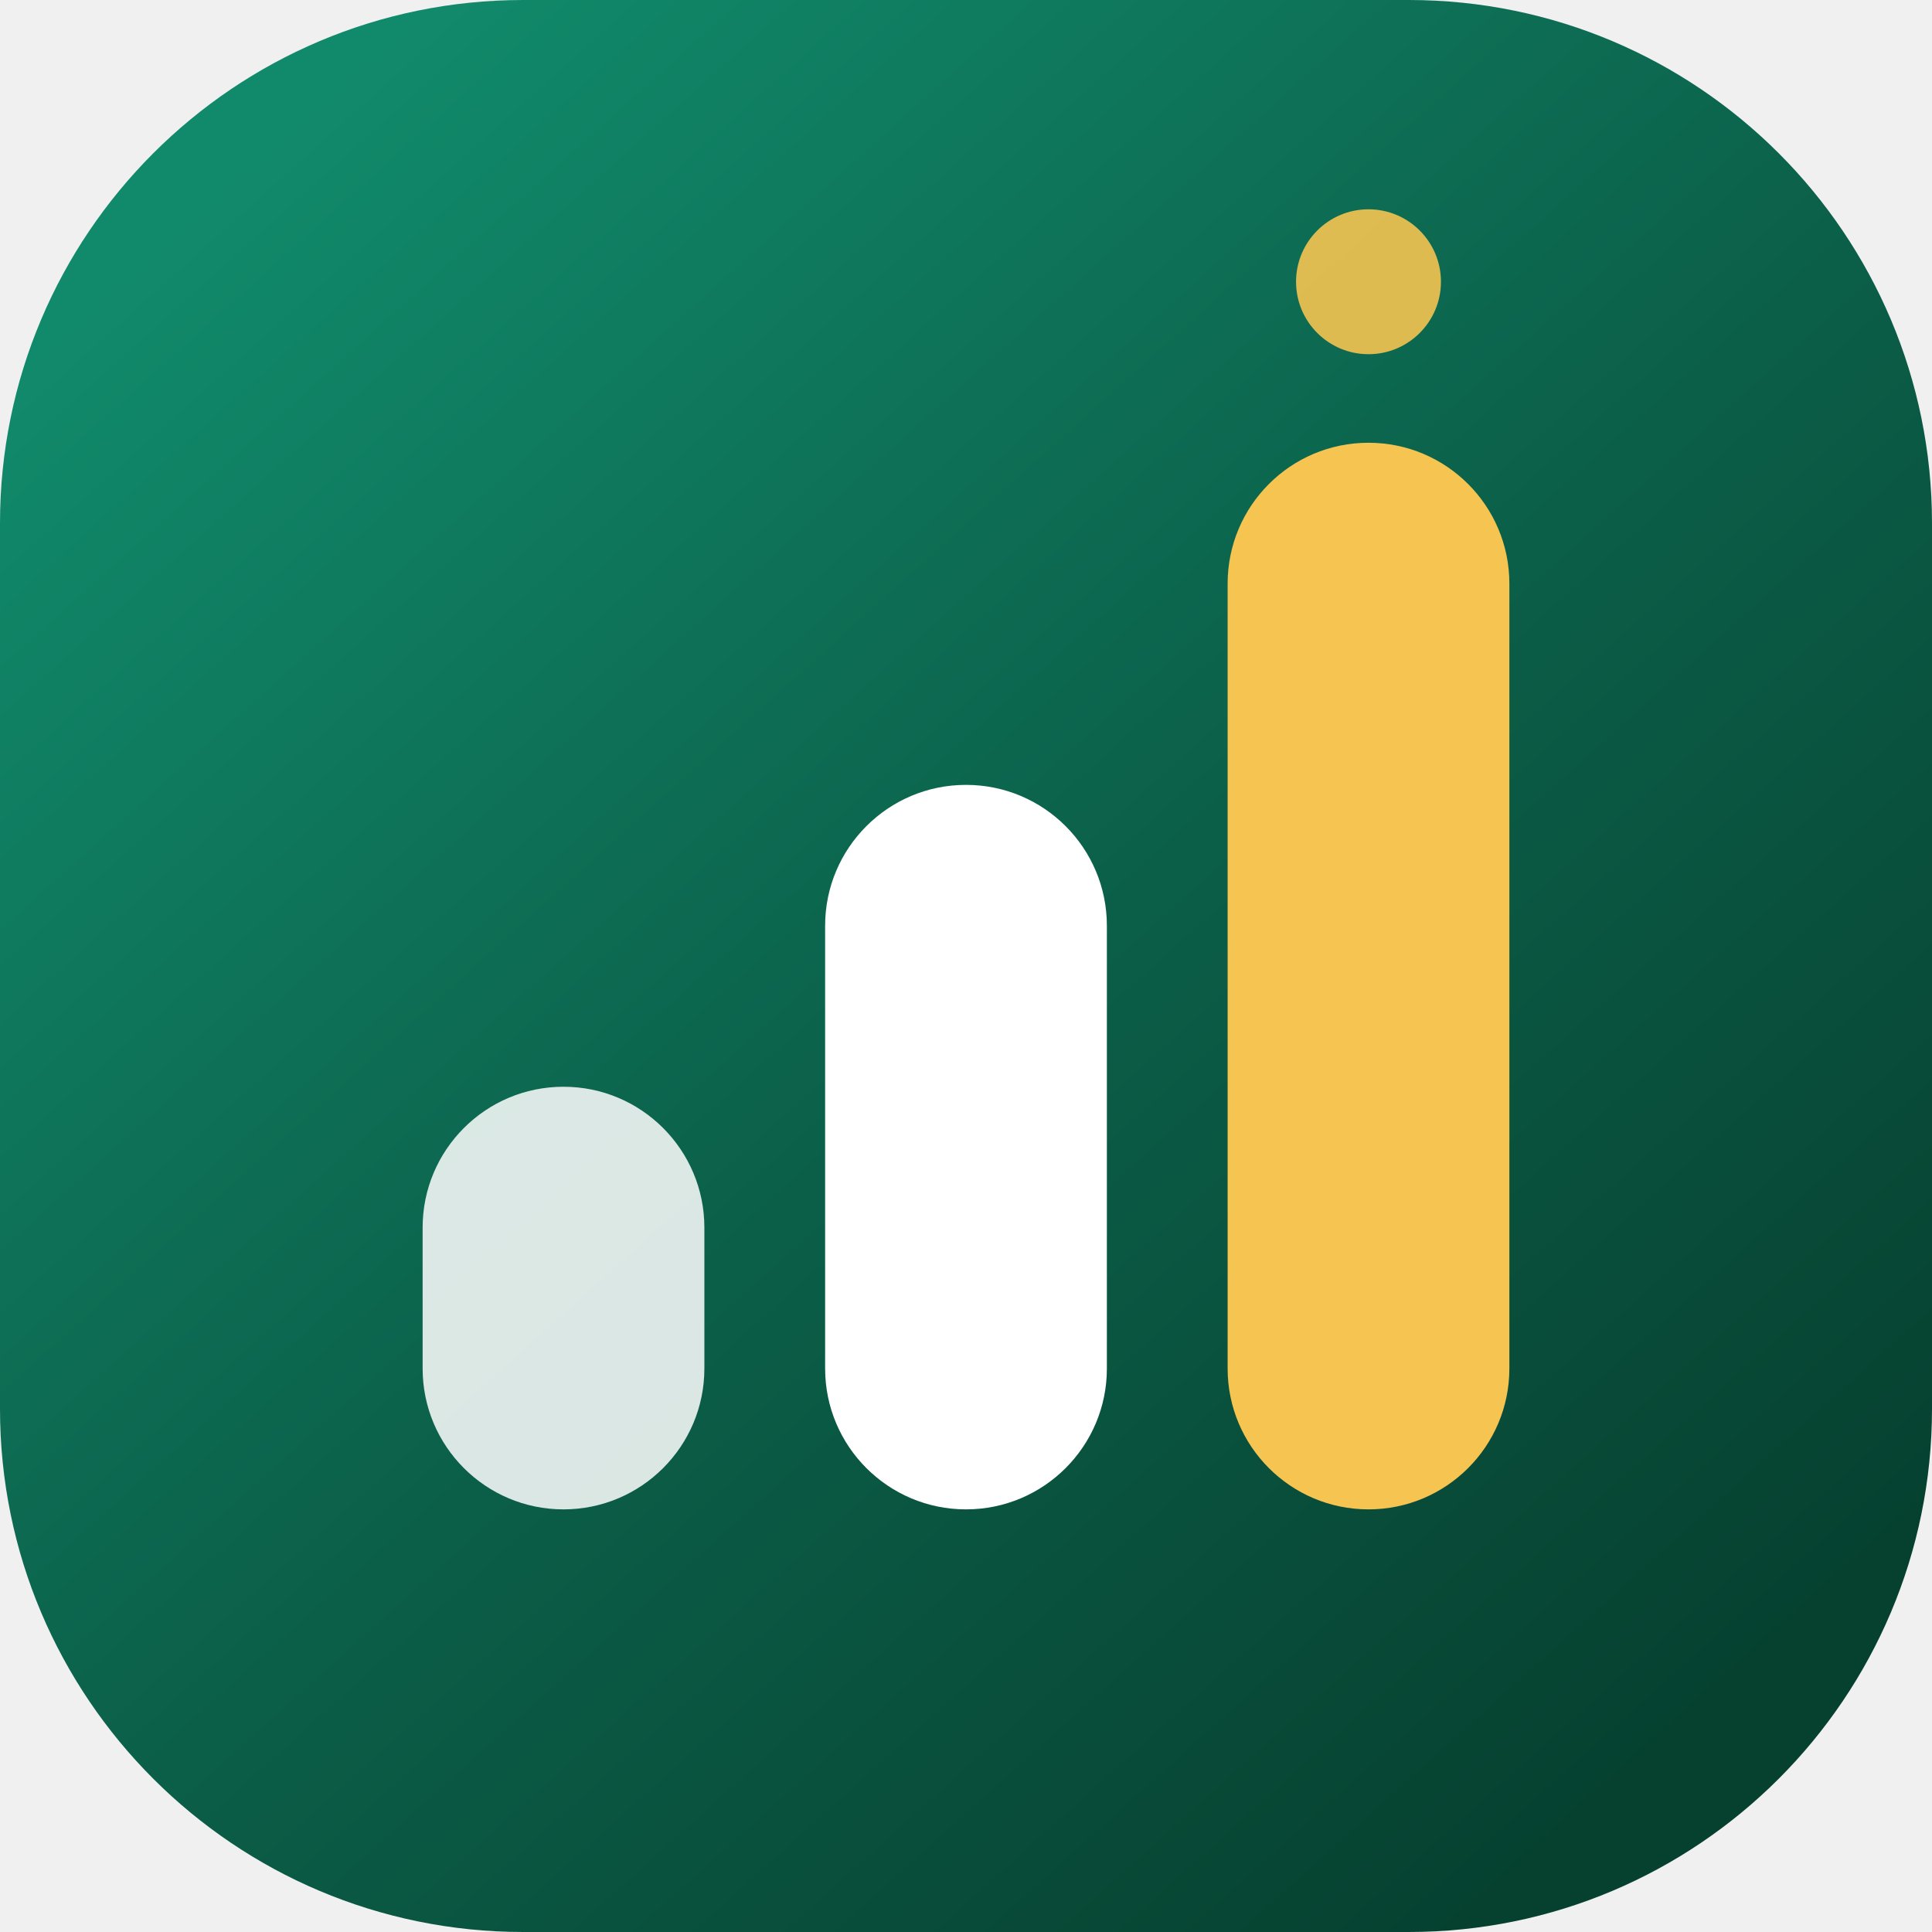
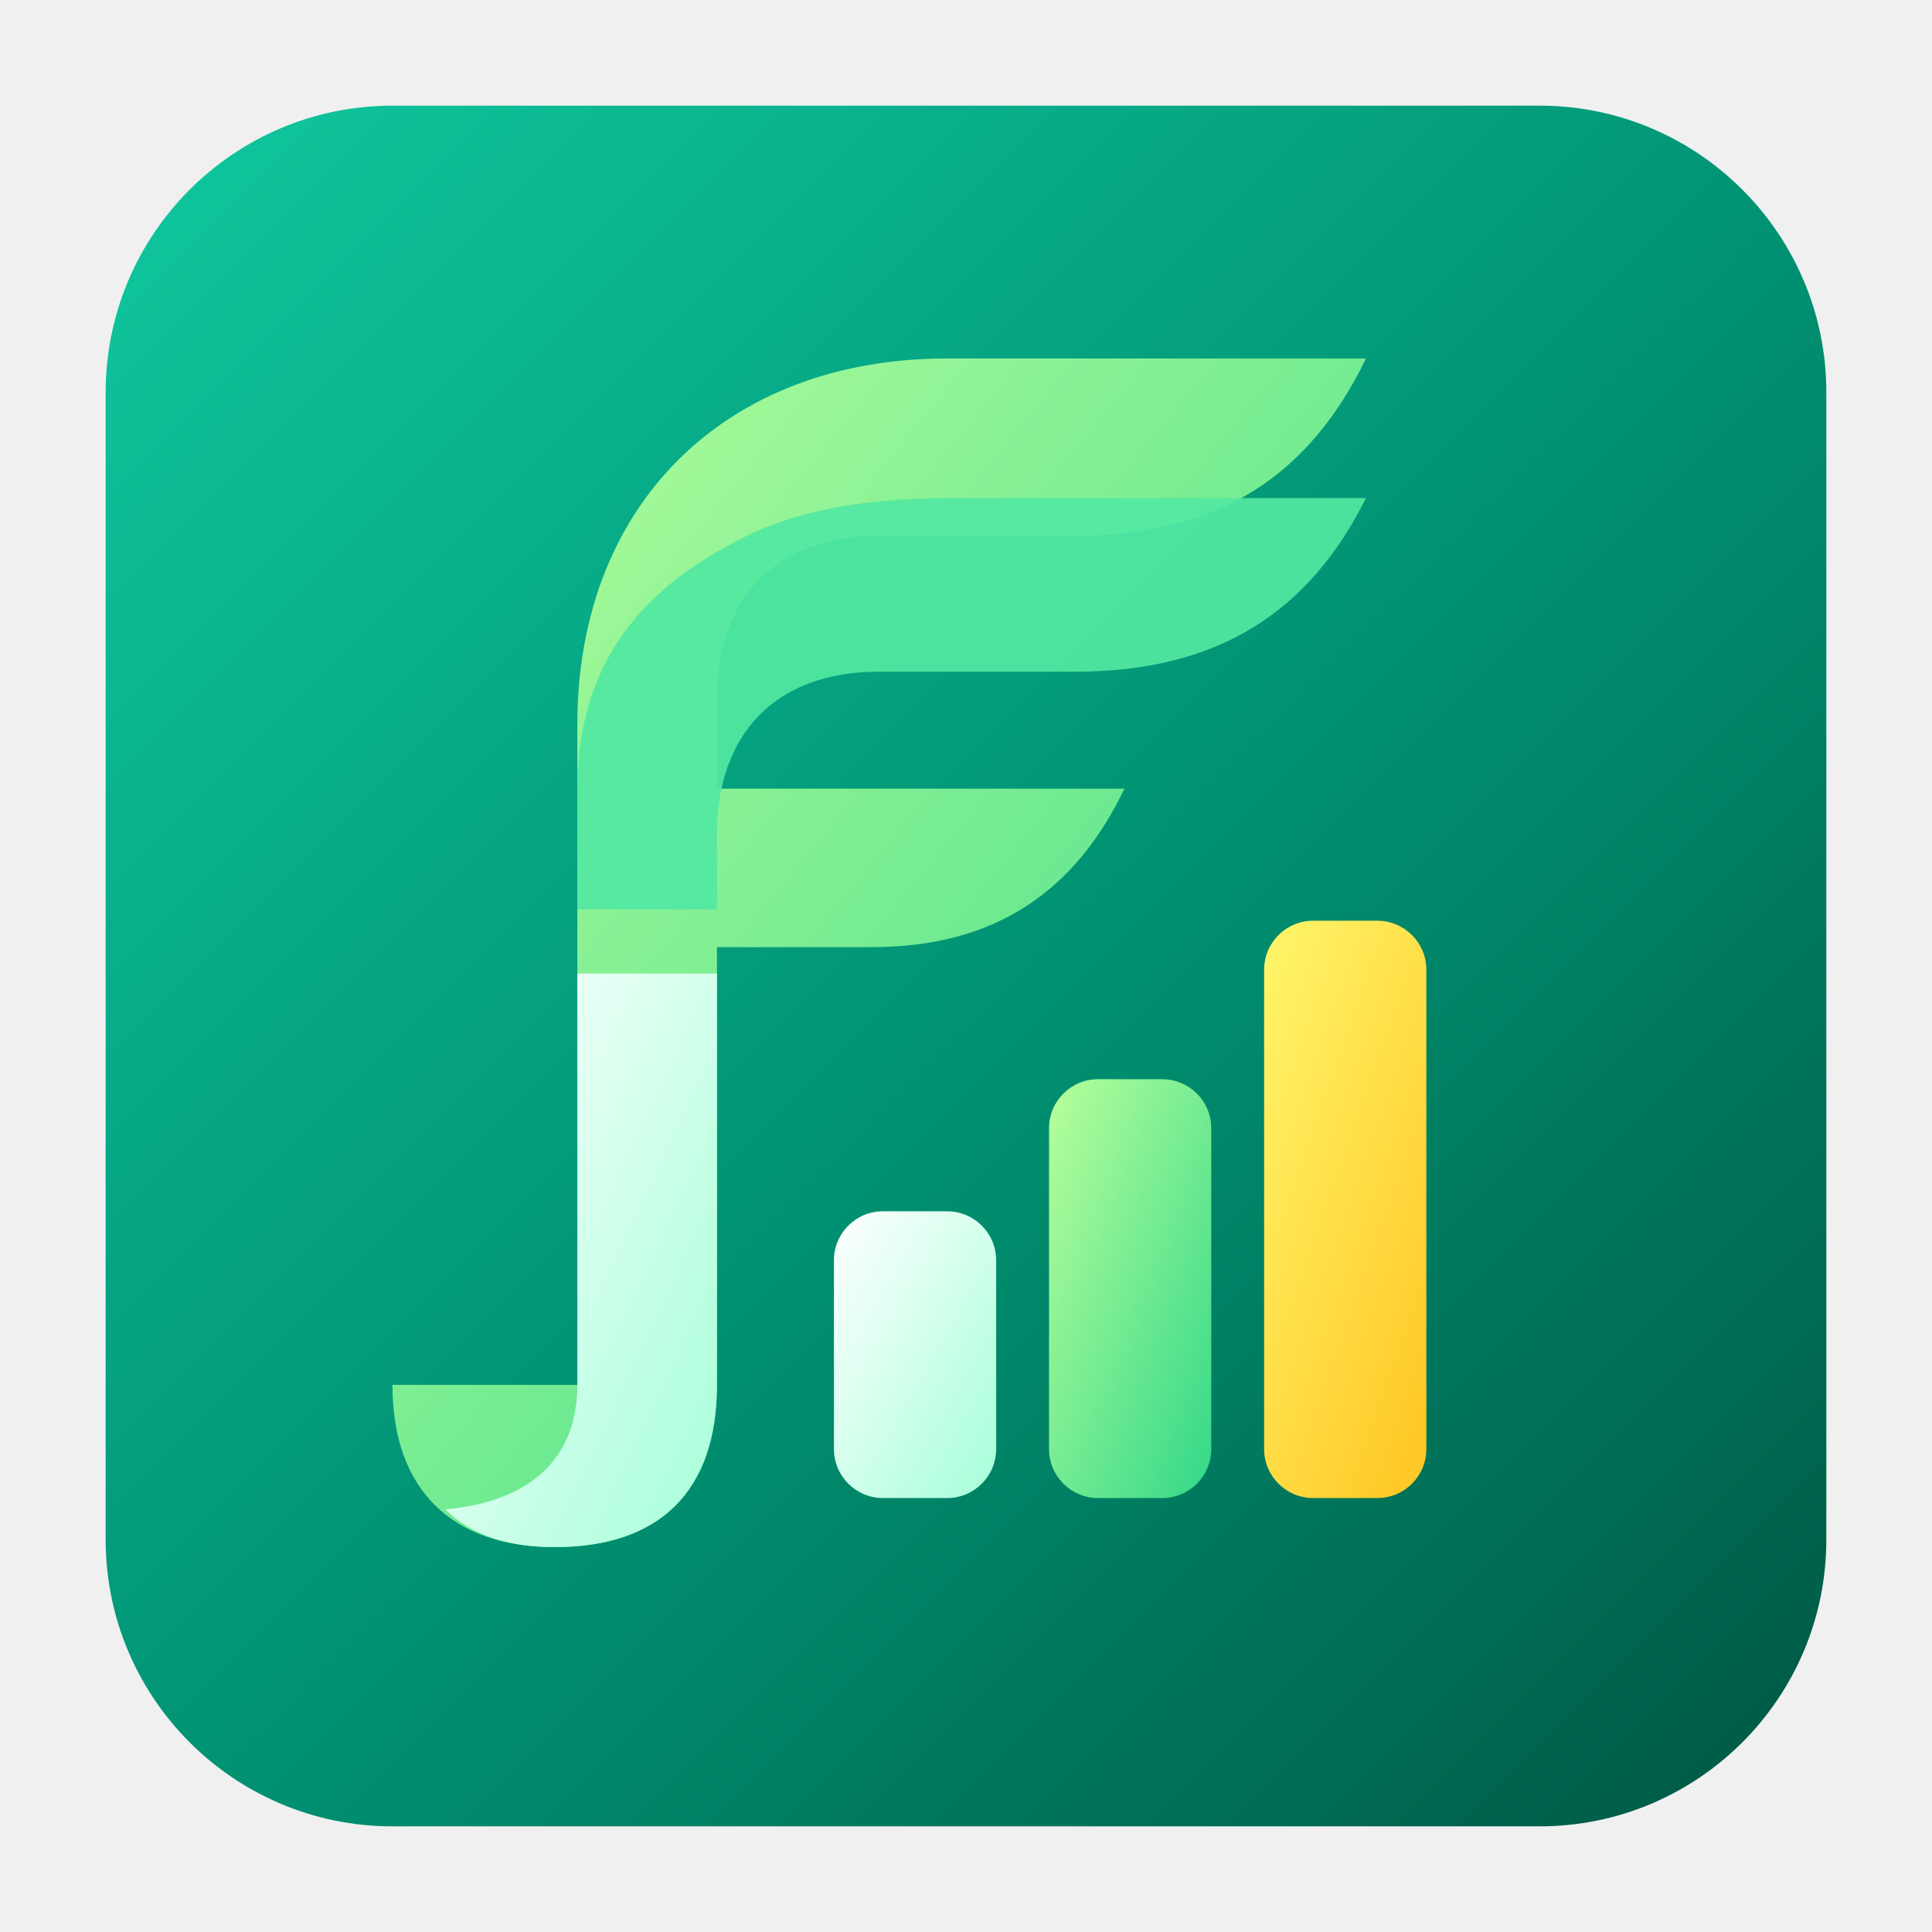
- <svg xmlns="http://www.w3.org/2000/svg" viewBox="0 0 48 48">
+ <svg xmlns="http://www.w3.org/2000/svg" viewBox="0 0 512 512">
  <defs>
-     <linearGradient id="g" x1="6" y1="4" x2="42" y2="44" gradientUnits="userSpaceOnUse">
-       <stop stop-color="#118a6b" />
-       <stop offset=".55" stop-color="#0b5d47" />
-       <stop offset="1" stop-color="#06402f" />
+     <linearGradient id="bg" x1="0" y1="0" x2="1" y2="1">
+       <stop offset="0" stop-color="#10C9A0" />
+       <stop offset=".55" stop-color="#008F70" />
+       <stop offset="1" stop-color="#005642" />
+     </linearGradient>
+     <linearGradient id="mint" x1="0" y1="0" x2="1" y2="1">
+       <stop offset="0" stop-color="#B8FF9B" />
+       <stop offset="1" stop-color="#32D889" />
+     </linearGradient>
+     <linearGradient id="whiteMint" x1="0" y1="0" x2="1" y2="1">
+       <stop offset="0" stop-color="#FFF" />
+       <stop offset="1" stop-color="#A5FFD9" />
+     </linearGradient>
+     <linearGradient id="gold" x1="0" y1="0" x2=".8" y2="1">
+       <stop offset="0" stop-color="#FFF66B" />
+       <stop offset="1" stop-color="#FFC928" />
    </linearGradient>
  </defs>
-   <rect width="48" height="48" rx="13" fill="url(#g)" />
-   <rect x="10.5" y="27" width="7" height="10.5" rx="3.5" fill="#fff" opacity=".85" />
-   <rect x="20.5" y="19.5" width="7" height="18" rx="3.5" fill="#fff" />
-   <rect x="30.5" y="11" width="7" height="26.5" rx="3.5" fill="#f5c451" />
-   <circle cx="34" cy="7" r="1.8" fill="#f5c451" opacity=".9" />
+   <rect x="28" y="28" width="456" height="456" rx="76" fill="url(#bg)" />
+   <path d="M153 367V192c0-58 39-97 98-97h111c-15 31-39 47-77 47h-52c-28 0-43 17-43 43v24h108c-13 27-34 42-67 42h-41v116c0 28-15 43-43 43-27 0-43-15-43-43Z" fill="url(#mint)" />
+   <path d="M153 209c0-31 15-52 43-66 15-8 34-11 56-11h110c-15 30-39 46-77 46h-52c-28 0-43 17-43 43v20h-37Z" fill="#53E8A2" opacity=".92" />
+   <path d="M153 367V258h37v109c0 28-15 43-43 43-12 0-22-3-29-10 22-2 35-13 35-33Z" fill="url(#whiteMint)" />
+   <rect x="221" y="321" width="43" height="76" rx="13" fill="url(#whiteMint)" />
+   <rect x="278" y="286" width="43" height="111" rx="13" fill="url(#mint)" />
+   <rect x="335" y="244" width="43" height="153" rx="13" fill="url(#gold)" />
</svg>
